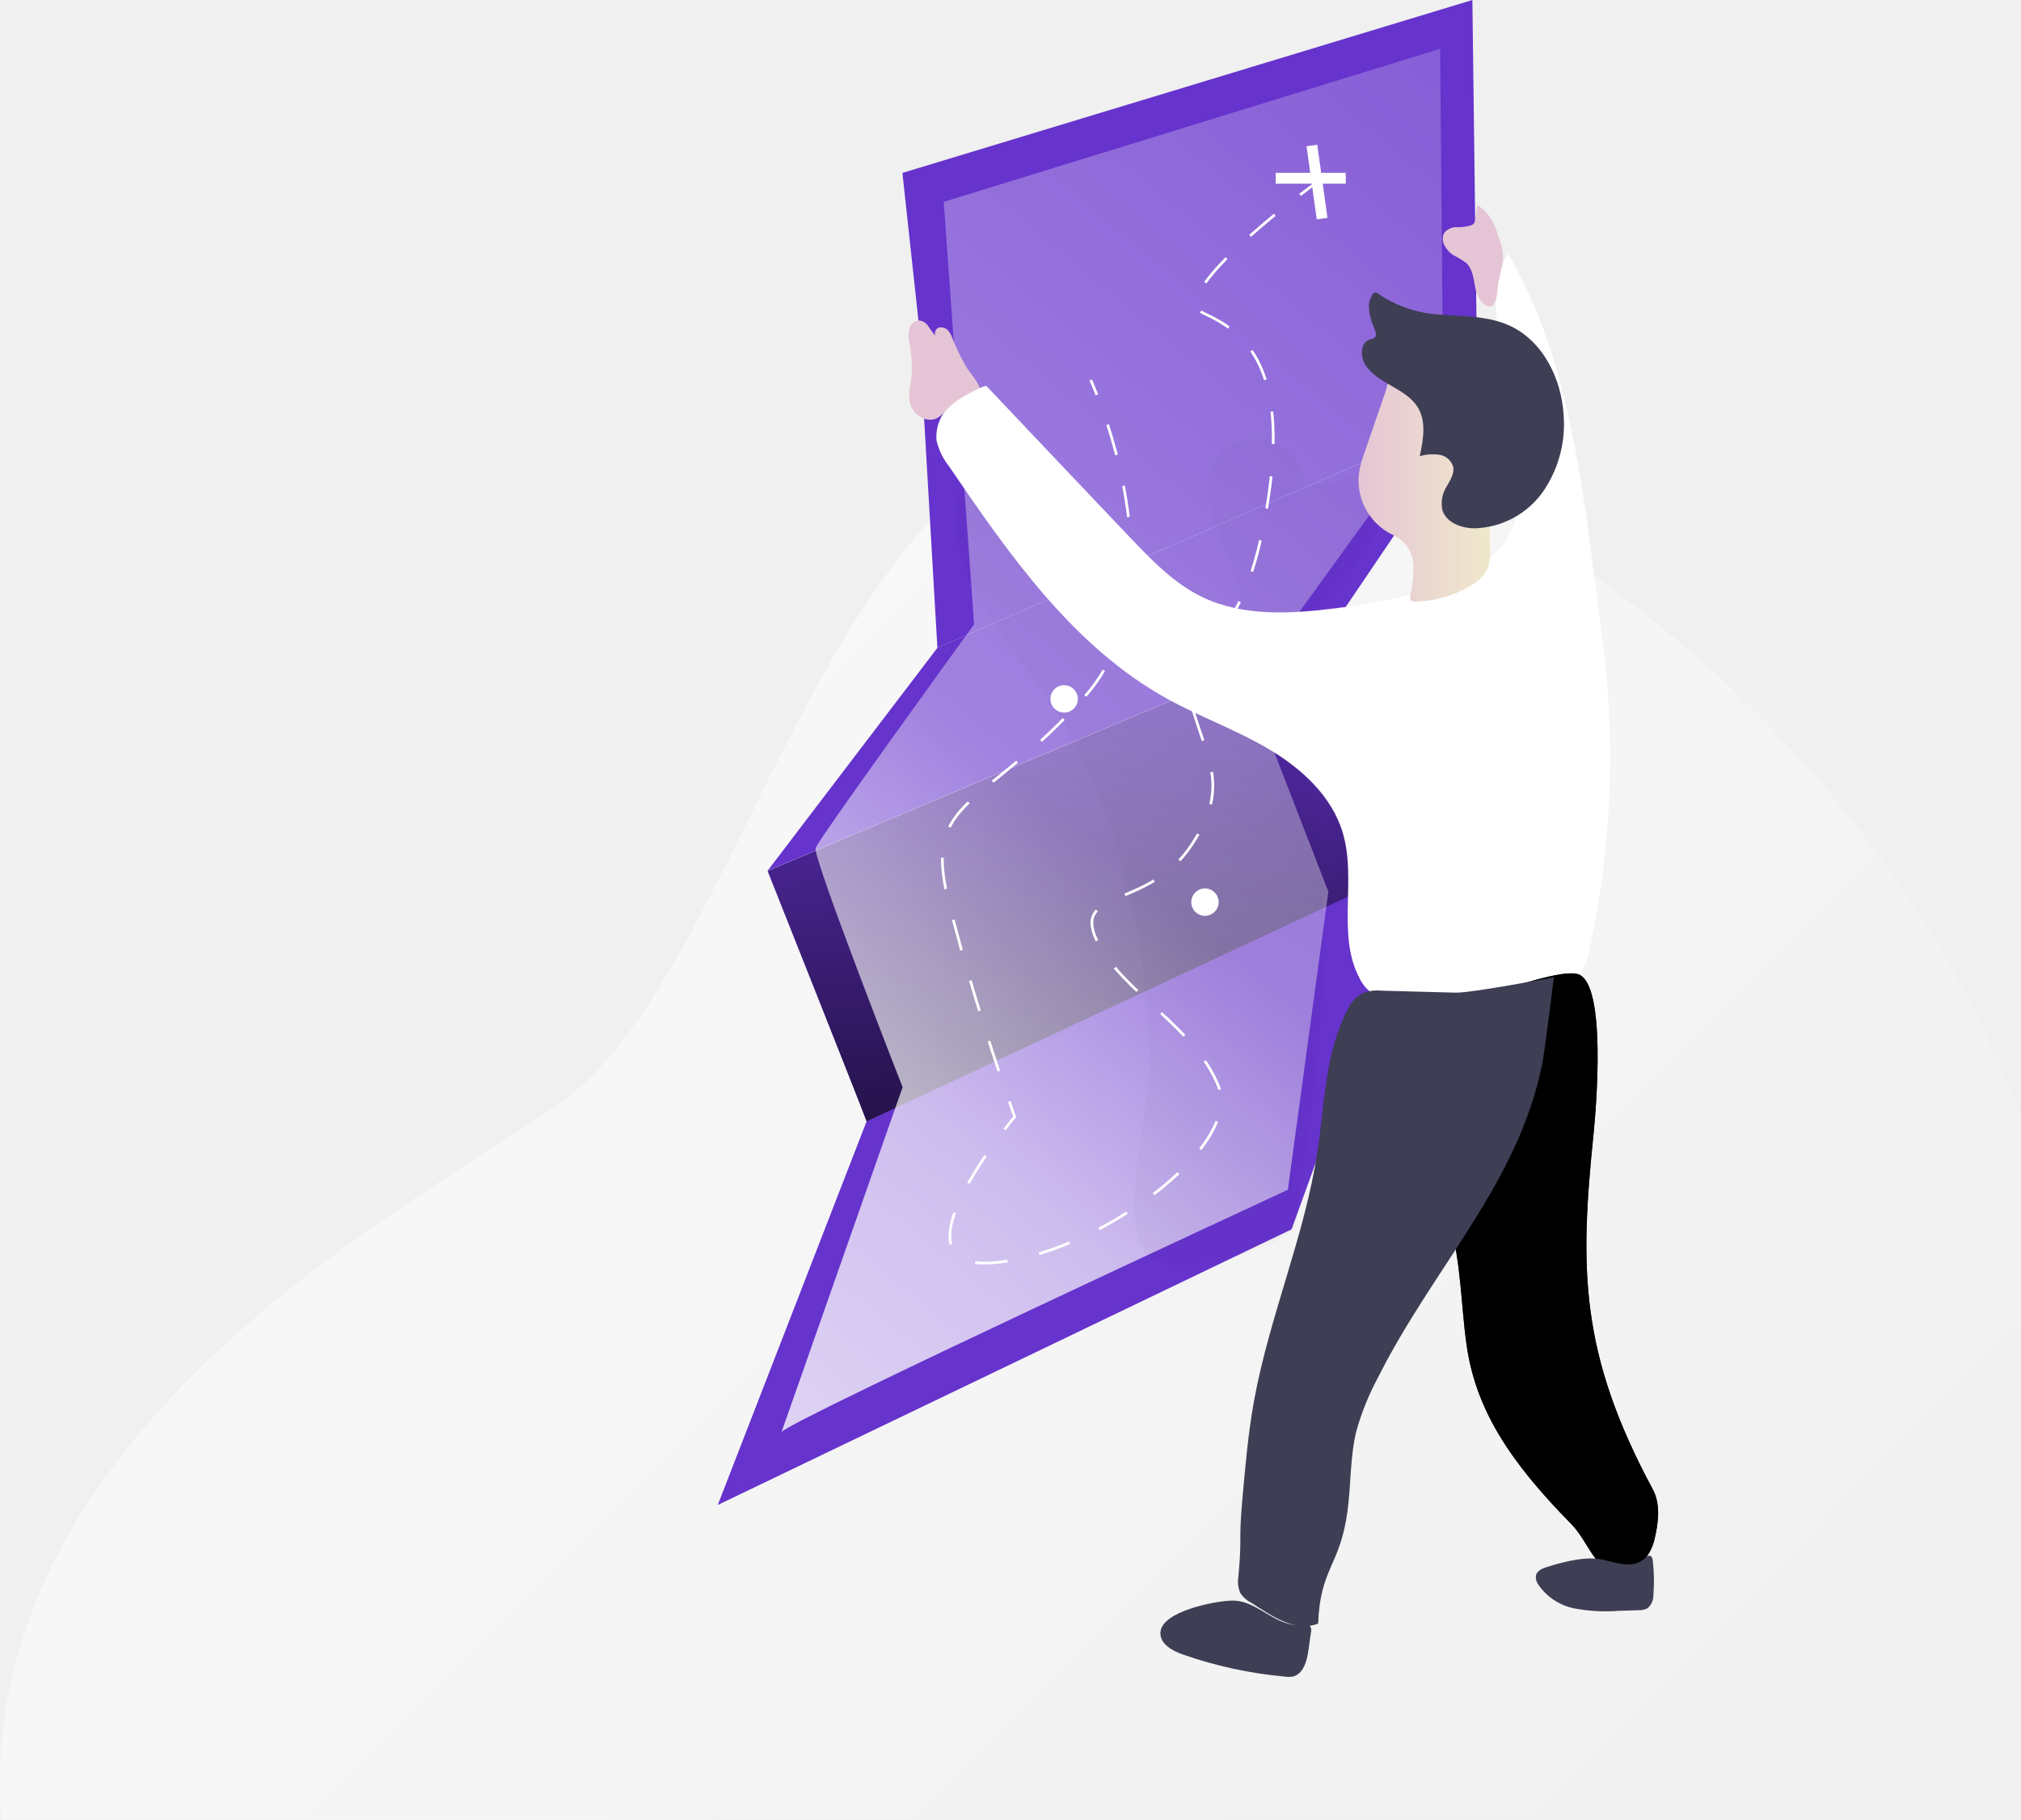
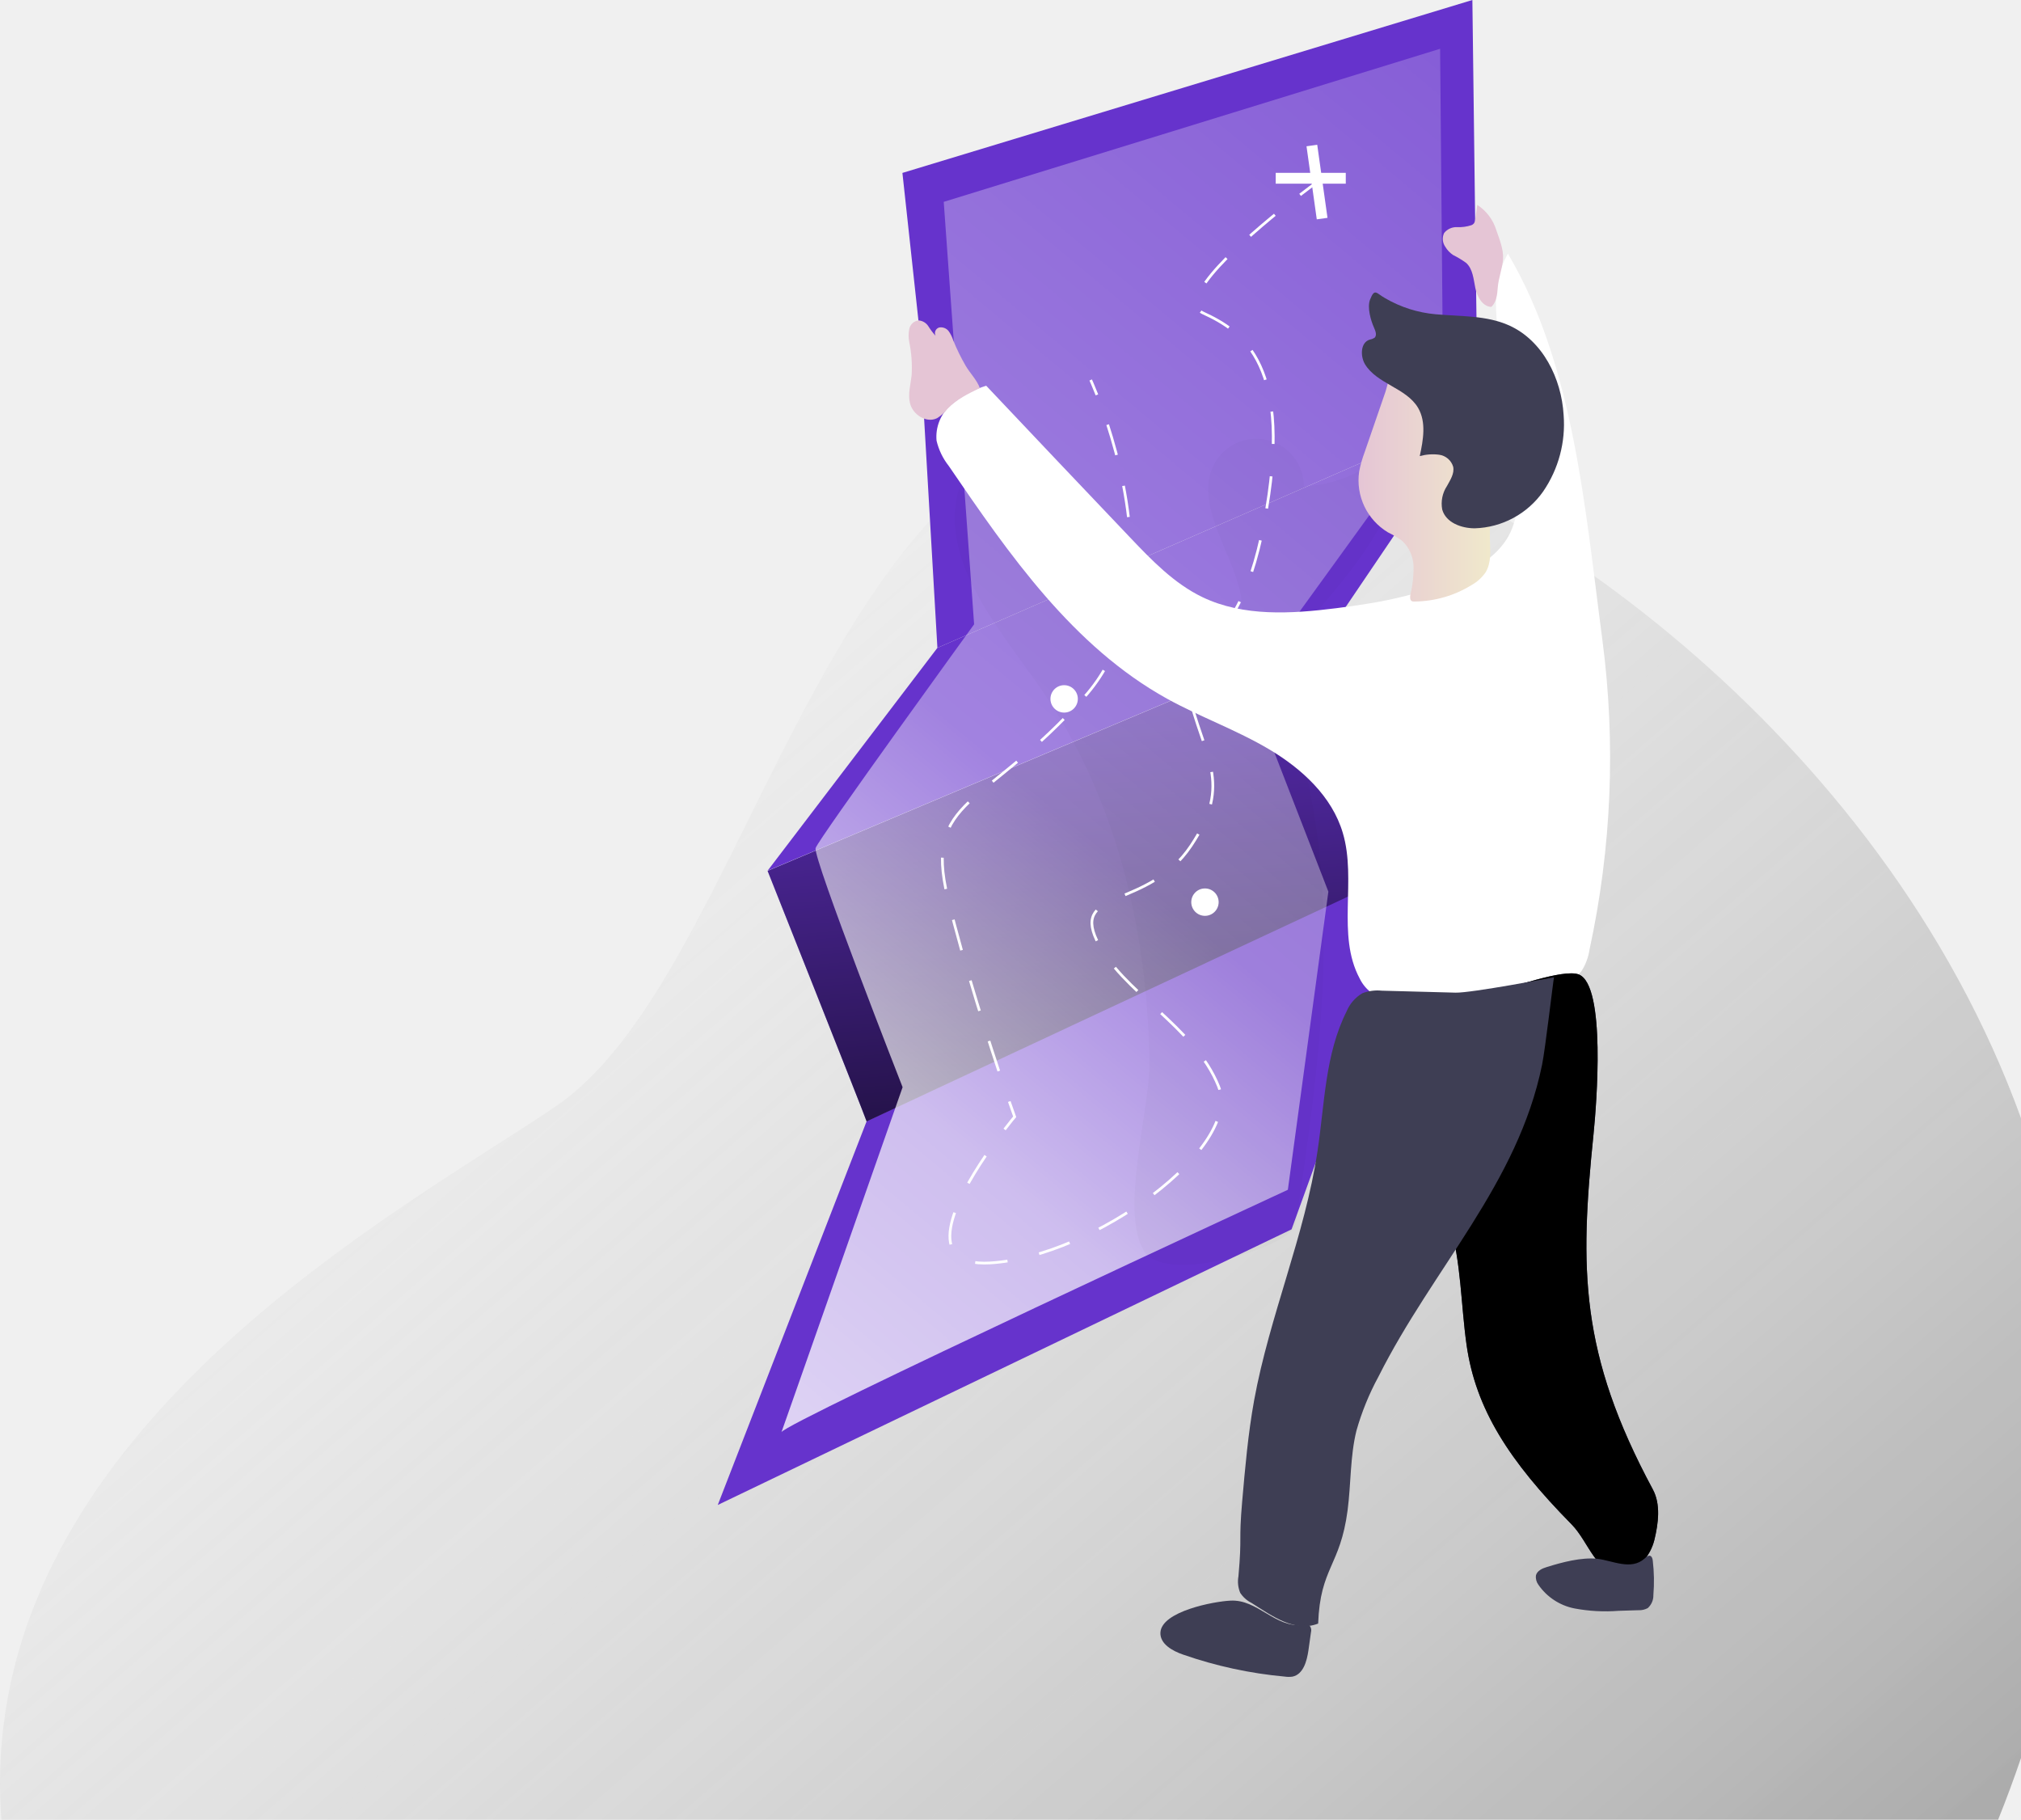
<svg xmlns="http://www.w3.org/2000/svg" width="431" height="388" viewBox="0 0 431 388" fill="none">
  <path opacity="0.5" fill-rule="evenodd" clip-rule="evenodd" d="M426.124 388H0.288C-5.104 315.237 66.483 269.387 105.376 244.476C110.429 241.24 114.929 238.357 118.638 235.815C134.893 224.671 146.947 200.336 159.767 174.454C183.385 126.772 209.603 73.841 269.483 88.481C322.129 101.384 401.252 156.29 431 238.43V374.854C429.524 379.202 427.901 383.585 426.124 388Z" fill="url(#paint0_linear)" />
  <g clip-path="url(#clip0)">
    <path d="M184.82 239.08L153.07 320.9L275.44 262.13L304.06 183.11L184.82 239.08Z" fill="#6633CC" />
    <path d="M184.82 239.12C184.2 237.26 163.7 185.7 163.7 185.7L282.96 135.39L297.87 186.32L184.82 239.12Z" fill="#6633CC" />
    <path d="M184.82 239.12C184.2 237.26 163.7 185.7 163.7 185.7L282.96 135.39L297.87 186.32L184.82 239.12Z" fill="url(#paint1_linear)" />
    <path d="M199.91 138.14L163.7 185.66L282.97 135.35L315.15 87.83L199.91 138.14Z" fill="#6633CC" />
    <path d="M195.86 68.28L192.45 36.87L314 0L314.59 46.82L315.15 87.83L199.91 138.14L195.86 68.28Z" fill="#6633CC" />
    <path d="M195.86 68.28L192.45 36.87L314 0L314.59 46.82L315.15 87.83L199.91 138.14L195.86 68.28Z" fill="url(#paint2_linear)" />
    <path d="M201.26 43.04L207.74 133.12C207.74 133.12 174.6 178.83 173.94 180.82C173.28 182.81 192.49 231.82 192.49 231.82C192.49 231.82 165.98 307.37 166.65 305.38C167.32 303.39 274.65 253.69 274.65 253.69L283.29 190.12L266.06 145.72L307.81 88.06L307.12 10.4L201.26 43.04Z" fill="url(#paint3_linear)" />
    <path opacity="0.44" d="M221.6 146.31C212.6 133.42 200.19 119.31 204.49 104.18C221.954 118.027 241.654 128.792 262.74 136.01C270.87 125.89 253 110.65 258.88 99.09C259.917 97.06 261.608 95.438 263.68 94.487C265.753 93.536 268.085 93.311 270.3 93.849C272.516 94.386 274.486 95.654 275.892 97.449C277.298 99.244 278.058 101.46 278.05 103.74C282.325 103.512 286.495 102.336 290.258 100.297C294.022 98.258 297.285 95.406 299.81 91.95C300.34 109.44 286.75 123.64 275.2 136.79C273.69 138.51 272.13 140.4 271.91 142.67C271.73 144.55 272.5 146.38 273.21 148.14C287.51 183.43 282.03 223.23 276.32 260.88C276.32 265.48 248.53 274.37 243.91 266.65C238.82 258.13 245.25 236.45 245.13 226.65C244.8 198.34 238.01 169.71 221.6 146.31Z" fill="url(#paint4_linear)" />
    <path d="M210.32 82.25C207.569 83.076 205.016 84.458 202.82 86.31C201.731 87.248 200.882 88.432 200.344 89.765C199.807 91.097 199.596 92.539 199.73 93.97C200.195 95.936 201.086 97.776 202.34 99.36C215.23 118.28 228.85 137.89 248.88 148.98C255.98 152.9 263.7 155.64 270.67 159.78C277.64 163.92 284.08 169.83 286.37 177.61C289.37 187.67 285 199.34 289.95 208.61C290.592 209.951 291.579 211.096 292.81 211.93C294.34 212.714 296.031 213.131 297.75 213.15C309.64 214.15 322.11 214.91 333.02 210.07C334.642 209.469 336.084 208.464 337.21 207.15C338.129 205.742 338.732 204.153 338.98 202.49C343.698 180.759 344.622 158.376 341.71 136.33C338.06 108.86 335.71 77.93 321.58 54.1C317.24 61.52 319.43 70.83 320.92 79.3C322.03 85.66 322.67 92.09 323.31 98.52C323.85 103.89 324.31 109.66 321.67 114.37C319.83 117.64 316.67 119.99 313.42 121.82C304.79 126.64 294.82 128.45 285.01 129.68C275.4 130.89 265.18 131.52 256.44 127.33C250.37 124.41 245.59 119.43 240.95 114.55C230.6 103.69 220.6 93.12 210.32 82.25Z" fill="white" />
    <path d="M291.02 96.43C290.512 97.777 290.12 99.166 289.85 100.58C289.488 103.097 289.875 105.664 290.964 107.962C292.052 110.26 293.793 112.186 295.97 113.5C297.016 114.007 298.02 114.599 298.97 115.27C299.727 115.966 300.336 116.808 300.762 117.744C301.188 118.68 301.422 119.692 301.45 120.72C301.496 122.774 301.27 124.825 300.78 126.82C300.68 127.32 300.66 127.99 301.13 128.2C301.274 128.25 301.427 128.27 301.58 128.26C305.941 128.241 310.21 127.009 313.91 124.7C315.085 124.035 316.091 123.107 316.85 121.99C318.02 119.99 317.85 117.59 317.74 115.31C317.56 109.31 318.59 103.31 318.21 97.31C317.83 91.31 315.68 84.99 310.7 81.63C308.551 80.228 306.072 79.411 303.51 79.26C301.78 79.13 298.2 78.94 296.79 80.17C296.02 80.85 295.79 82.62 295.46 83.55C294.94 85.05 294.423 86.55 293.91 88.05L291.02 96.43Z" fill="url(#paint5_linear)" />
-     <path d="M306.17 67.01C311.46 67.49 316.99 67.21 321.84 69.39C328.99 72.61 333 80.67 333.46 88.49C333.911 94.262 332.372 100.014 329.1 104.79C327.445 107.145 325.264 109.082 322.729 110.446C320.195 111.811 317.377 112.565 314.5 112.65C311.64 112.65 308.35 111.44 307.57 108.65C307.244 106.917 307.603 105.125 308.57 103.65C309.28 102.36 310.2 100.98 309.91 99.54C309.713 98.866 309.325 98.263 308.792 97.805C308.26 97.347 307.606 97.054 306.91 96.96C305.528 96.782 304.124 96.881 302.78 97.25C303.52 93.82 304.2 90.01 302.43 86.98C299.92 82.7 293.62 81.88 291.07 77.62C290.07 75.87 290.16 73.04 292.07 72.43C292.441 72.365 292.797 72.233 293.12 72.04C293.7 71.52 293.35 70.59 293.03 69.88C292.35 68.37 291.52 65.56 292.18 63.88C293.18 61.37 293.48 62.51 295.39 63.58C298.688 65.501 302.368 66.672 306.17 67.01V67.01Z" fill="#3E3E54" />
-     <path d="M203.29 72.58C203.068 71.863 202.73 71.188 202.29 70.58C202.056 70.286 201.746 70.061 201.394 69.929C201.041 69.797 200.66 69.763 200.29 69.83C200.112 69.882 199.948 69.972 199.809 70.095C199.67 70.218 199.561 70.37 199.488 70.54C199.415 70.71 199.381 70.895 199.389 71.08C199.396 71.265 199.444 71.446 199.53 71.61C198.964 70.99 198.456 70.321 198.01 69.61C197.788 69.246 197.483 68.939 197.119 68.715C196.756 68.49 196.345 68.355 195.92 68.32C195.439 68.371 194.987 68.572 194.628 68.895C194.268 69.219 194.021 69.647 193.92 70.12C193.715 71.066 193.715 72.044 193.92 72.99C194.385 75.272 194.553 77.605 194.42 79.93C194.22 81.93 193.57 84.02 194.07 85.99C194.67 88.44 197.58 90.29 199.84 89.17C200.694 88.638 201.449 87.961 202.07 87.17C204.07 85.09 206.42 83.99 208.95 82.74C208.43 81.15 206.83 79.52 205.95 78.01C204.934 76.266 204.045 74.452 203.29 72.58V72.58Z" fill="url(#paint6_linear)" />
+     <path d="M306.17 67.01C311.46 67.49 316.99 67.21 321.84 69.39C328.99 72.61 333 80.67 333.46 88.49C333.911 94.262 332.372 100.014 329.1 104.79C327.445 107.145 325.264 109.082 322.729 110.446C320.195 111.811 317.377 112.565 314.5 112.65C311.64 112.65 308.35 111.44 307.57 108.65C307.244 106.917 307.603 105.125 308.57 103.65C309.28 102.36 310.2 100.98 309.91 99.54C309.713 98.866 309.325 98.263 308.792 97.805C308.26 97.347 307.606 97.054 306.91 96.96C305.528 96.782 304.124 96.881 302.78 97.25C303.52 93.82 304.2 90.01 302.43 86.98C299.92 82.7 293.62 81.88 291.07 77.62C290.07 75.87 290.16 73.04 292.07 72.43C292.441 72.365 292.797 72.233 293.12 72.04C293.7 71.52 293.35 70.59 293.03 69.88C292.35 68.37 291.52 65.56 292.18 63.88C293.18 61.37 293.48 62.51 295.39 63.58C298.688 65.501 302.368 66.672 306.17 67.01Z" fill="#3E3E54" />
+     <path d="M203.29 72.58C203.068 71.863 202.73 71.188 202.29 70.58C202.056 70.286 201.746 70.061 201.394 69.929C201.041 69.797 200.66 69.763 200.29 69.83C200.112 69.882 199.948 69.972 199.809 70.095C199.67 70.218 199.561 70.37 199.488 70.54C199.415 70.71 199.381 70.895 199.389 71.08C199.396 71.265 199.444 71.446 199.53 71.61C198.964 70.99 198.456 70.321 198.01 69.61C197.788 69.246 197.483 68.939 197.119 68.715C196.756 68.49 196.345 68.355 195.92 68.32C195.439 68.371 194.987 68.572 194.628 68.895C194.268 69.219 194.021 69.647 193.92 70.12C193.715 71.066 193.715 72.044 193.92 72.99C194.385 75.272 194.553 77.605 194.42 79.93C194.22 81.93 193.57 84.02 194.07 85.99C194.67 88.44 197.58 90.29 199.84 89.17C200.694 88.638 201.449 87.961 202.07 87.17C204.07 85.09 206.42 83.99 208.95 82.74C208.43 81.15 206.83 79.52 205.95 78.01C204.934 76.266 204.045 74.452 203.29 72.58Z" fill="url(#paint6_linear)" />
    <path d="M319.12 49.12C318.447 46.886 317.005 44.963 315.05 43.69L314.6 46.82C314.582 47.109 314.489 47.388 314.33 47.63C314.193 47.8 314.014 47.932 313.81 48.01C312.812 48.341 311.76 48.484 310.71 48.43C310.187 48.411 309.666 48.515 309.19 48.734C308.714 48.953 308.296 49.28 307.97 49.69C307.748 50.159 307.655 50.678 307.701 51.195C307.747 51.712 307.929 52.207 308.23 52.63C308.645 53.325 309.208 53.919 309.88 54.37C310.861 54.86 311.801 55.429 312.69 56.07C314.1 57.37 314.24 59.49 314.62 61.36C315 63.23 316.13 65.36 318.04 65.44C319.13 64.44 319.3 62.83 319.41 61.36C319.56 59.27 320.41 57.27 320.54 55.22C320.67 53.17 319.75 50.93 319.12 49.12Z" fill="url(#paint7_linear)" />
    <path d="M352.49 317.59C354.19 320.75 353.67 324.79 352.83 328.29C351.99 331.79 349.24 335.1 345.66 335.34C340.4 335.69 338.84 328.77 335.14 325.02C321.8 311.48 314.7 300.42 312.76 286.76C311.54 278.09 311.62 269.18 309.14 260.76C307.21 254.23 303.78 248.24 301.79 241.76C299.06 232.88 299.11 223.43 299.17 214.14C305.57 213.473 311.943 212.583 318.29 211.47C322.02 210.83 333.39 206.47 336.72 207.79C342.51 210.17 340.49 235.42 339.83 241.9C336.89 270.58 336.89 288.6 352.49 317.59Z" fill="#3E3E54" />
    <path d="M352.49 317.59C354.19 320.75 353.67 324.79 352.83 328.29C351.99 331.79 349.24 335.1 345.66 335.34C340.4 335.69 338.84 328.77 335.14 325.02C321.8 311.48 314.7 300.42 312.76 286.76C311.54 278.09 311.62 269.18 309.14 260.76C307.21 254.23 303.78 248.24 301.79 241.76C299.06 232.88 299.11 223.43 299.17 214.14C305.57 213.473 311.943 212.583 318.29 211.47C322.02 210.83 333.39 206.47 336.72 207.79C342.51 210.17 340.49 235.42 339.83 241.9C336.89 270.58 336.89 288.6 352.49 317.59Z" fill="url(#paint8_linear)" />
    <path d="M281.11 346.19C281.55 334.19 285.82 333.99 287.39 322.04C288.13 316.38 287.91 310.57 289.28 305.04C290.414 301.045 291.987 297.188 293.97 293.54C305.62 270.35 323.68 252.44 328.87 227.01C329.55 223.67 331.19 209.47 331.41 208.38C331.41 208.38 313.78 211.75 310.41 211.66L294.7 211.24C293.286 211.091 291.857 211.28 290.53 211.79C289.019 212.684 287.839 214.046 287.17 215.67C282.59 224.77 282.5 235.35 280.98 245.42C278.26 263.51 270.75 280.57 267.46 298.57C266.17 305.69 265.54 312.91 264.91 320.11C264.13 329.11 264.91 327.11 264.11 336.11C263.896 337.299 264.028 338.524 264.49 339.64C265.089 340.551 265.916 341.289 266.89 341.78C271.39 344.63 276.15 348.12 281.11 346.19Z" fill="#3E3E54" />
    <path d="M247.47 348.12C247.37 350.54 250.03 352.02 252.32 352.81C259.342 355.253 266.636 356.828 274.04 357.5C274.571 357.575 275.109 357.575 275.64 357.5C277.93 357.03 278.71 354.2 279.04 351.88L279.58 348.03C279.643 347.805 279.655 347.569 279.615 347.339C279.575 347.109 279.485 346.891 279.35 346.7C279 346.34 278.41 346.42 277.9 346.48C271.9 347.18 268.22 340.95 262.38 341.3C258.91 341.46 247.68 343.57 247.47 348.12Z" fill="#3E3E54" />
    <path d="M329.92 334.12C328.92 334.42 327.82 334.9 327.56 335.9C327.465 336.608 327.648 337.324 328.07 337.9C329.877 340.528 332.641 342.345 335.77 342.96C338.874 343.545 342.041 343.717 345.19 343.47L349.4 343.34C350.095 343.375 350.787 343.219 351.4 342.89C351.788 342.542 352.096 342.115 352.303 341.636C352.511 341.158 352.612 340.641 352.6 340.12C352.801 337.668 352.758 335.203 352.47 332.76C352.42 332.38 352.32 331.94 351.97 331.76C351.62 331.58 351.09 331.99 350.74 332.31C347.85 334.92 343.87 332.75 340.63 332.37C337.18 332.03 333.15 333.12 329.92 334.12Z" fill="#3E3E54" />
    <path d="M232.6 81.02C232.6 81.02 233.13 82.17 233.93 84.2" stroke="white" stroke-width="0.58" stroke-miterlimit="10" />
    <path d="M236.22 90.55C240.82 104.73 246.5 131.55 231.32 148.55C209.9 172.55 196.91 169.97 202.11 191.39C205.69 206.16 211.11 222.79 214.11 231.69" stroke="white" stroke-width="0.58" stroke-miterlimit="10" stroke-dasharray="6.74 6.74" />
    <path d="M215.24 234.87C215.96 236.94 216.39 238.13 216.39 238.13C216.39 238.13 215.53 239.13 214.24 240.83" stroke="white" stroke-width="0.58" stroke-miterlimit="10" />
    <path d="M210.18 246.43C203.73 255.95 196.45 270.16 211.18 269.29C233.25 267.99 265.06 244.62 259.87 231.64C254.68 218.66 239.09 211.51 233.87 200.47C228.65 189.43 244.87 193.98 253.99 180.35C263.11 166.72 256.59 161.52 253.34 147.24C250.09 132.96 263.08 145.24 269.58 111.53C276.08 77.82 265.03 70.63 256.58 66.74C250.41 63.89 265.77 50.62 274.47 43.69" stroke="white" stroke-width="0.58" stroke-miterlimit="10" stroke-dasharray="6.92 6.92" />
    <path d="M277.26 41.55C278.95 40.25 280.01 39.47 280.01 39.47" stroke="white" stroke-width="0.58" stroke-miterlimit="10" />
    <path d="M279.77 31.03L281.96 46.61" stroke="white" stroke-width="2.31" stroke-miterlimit="10" />
    <path d="M272.06 38.01H287" stroke="white" stroke-width="2.31" stroke-miterlimit="10" />
    <path d="M256.97 195.28C258.583 195.28 259.89 193.973 259.89 192.36C259.89 190.747 258.583 189.44 256.97 189.44C255.357 189.44 254.05 190.747 254.05 192.36C254.05 193.973 255.357 195.28 256.97 195.28Z" fill="white" />
    <path d="M226.94 151.94C228.553 151.94 229.86 150.633 229.86 149.02C229.86 147.407 228.553 146.1 226.94 146.1C225.327 146.1 224.02 147.407 224.02 149.02C224.02 150.633 225.327 151.94 226.94 151.94Z" fill="white" />
  </g>
  <defs>
-     <linearGradient id="paint0_linear" x1="181.189" y1="138.65" x2="426.6" y2="383.548" gradientUnits="userSpaceOnUse">
-       <stop stop-color="white" />
-       <stop offset="1" stop-color="white" stop-opacity="0" />
+     <linearGradient id="paint0_linear" x1="107.5" y1="15" x2="426.858" y2="383.393" gradientUnits="userSpaceOnUse">
+       <stop stop-color="white" stop-opacity="0" />
+       <stop offset="1" stop-color="#686868" />
    </linearGradient>
    <linearGradient id="paint1_linear" x1="226.07" y1="126.3" x2="239.71" y2="298.99" gradientUnits="userSpaceOnUse">
      <stop stop-opacity="0" />
      <stop offset="0.99" />
    </linearGradient>
    <linearGradient id="paint2_linear" x1="17109.1" y1="4653.94" x2="25551.2" y2="33855.6" gradientUnits="userSpaceOnUse">
      <stop stop-opacity="0" />
      <stop offset="0.99" />
    </linearGradient>
    <linearGradient id="paint3_linear" x1="475.14" y1="-136.51" x2="36.27" y2="390.65" gradientUnits="userSpaceOnUse">
      <stop offset="0.02" stop-color="white" stop-opacity="0" />
      <stop offset="0.58" stop-color="white" stop-opacity="0.39" />
      <stop offset="0.68" stop-color="white" stop-opacity="0.68" />
      <stop offset="1" stop-color="white" />
    </linearGradient>
    <linearGradient id="paint4_linear" x1="-6140.72" y1="15663.5" x2="61470.3" y2="29723.4" gradientUnits="userSpaceOnUse">
      <stop stop-opacity="0" />
      <stop offset="0.99" />
    </linearGradient>
    <linearGradient id="paint5_linear" x1="289.7" y1="103.72" x2="318.29" y2="103.72" gradientUnits="userSpaceOnUse">
      <stop stop-color="#E5C5D5" />
      <stop offset="0.42" stop-color="#EAD4D1" />
      <stop offset="1" stop-color="#F0E9CB" />
    </linearGradient>
    <linearGradient id="paint6_linear" x1="2002.59" y1="1927.28" x2="2233.68" y2="1927.28" gradientUnits="userSpaceOnUse">
      <stop stop-color="#E5C5D5" />
      <stop offset="0.42" stop-color="#EAD4D1" />
      <stop offset="1" stop-color="#F0E9CB" />
    </linearGradient>
    <linearGradient id="paint7_linear" x1="3305.44" y1="1423.73" x2="3471.11" y2="1423.73" gradientUnits="userSpaceOnUse">
      <stop stop-color="#E5C5D5" />
      <stop offset="0.42" stop-color="#EAD4D1" />
      <stop offset="1" stop-color="#F0E9CB" />
    </linearGradient>
    <linearGradient id="paint8_linear" x1="16581.8" y1="37220.1" x2="14046.3" y2="36920.1" gradientUnits="userSpaceOnUse">
      <stop stop-opacity="0" />
      <stop offset="0.99" />
    </linearGradient>
    <clipPath id="clip0">
      <rect width="297.63" height="357.51" fill="white" transform="translate(110)" />
    </clipPath>
  </defs>
</svg>
